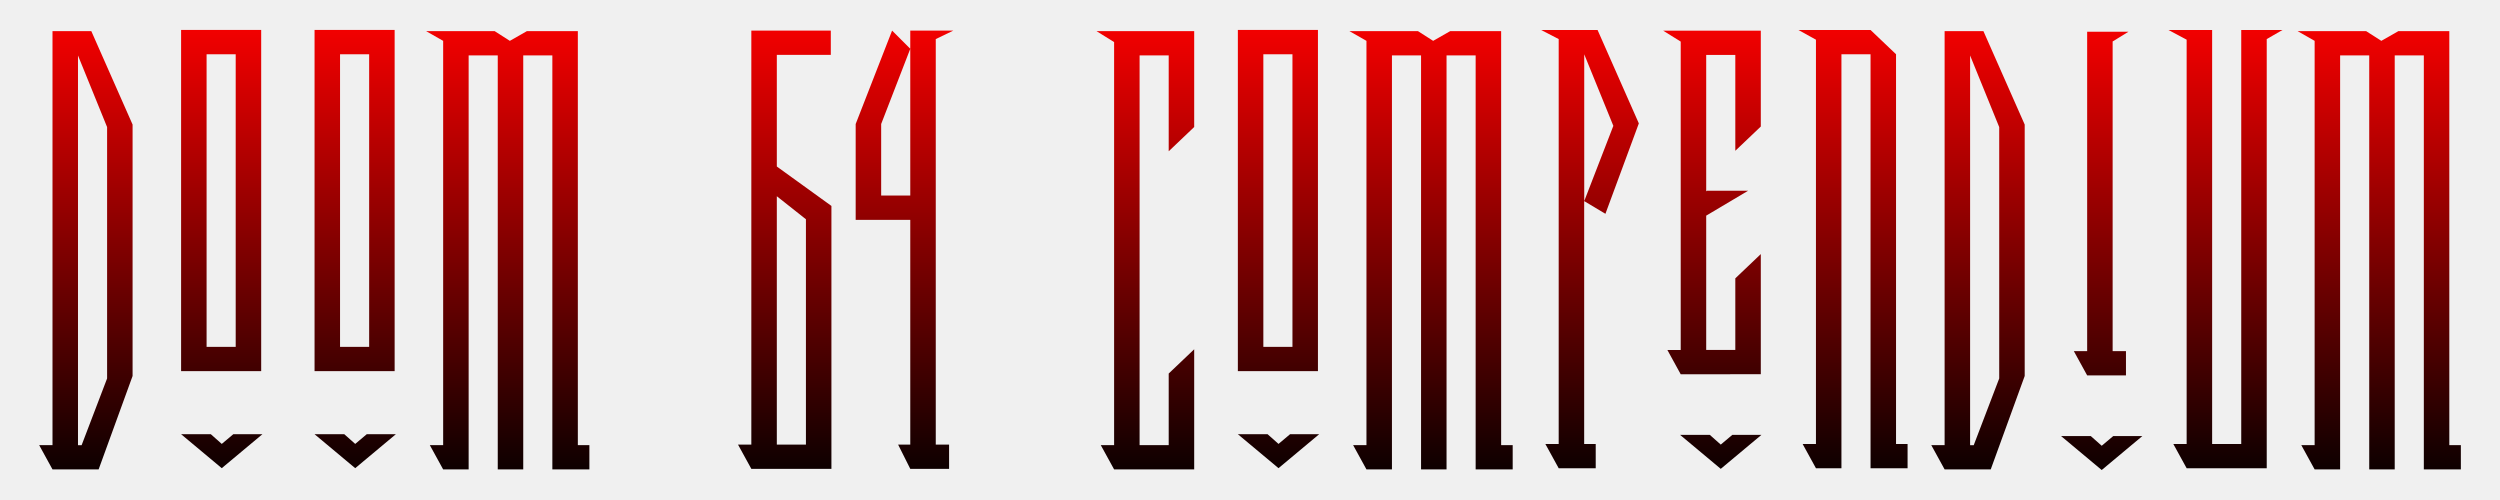
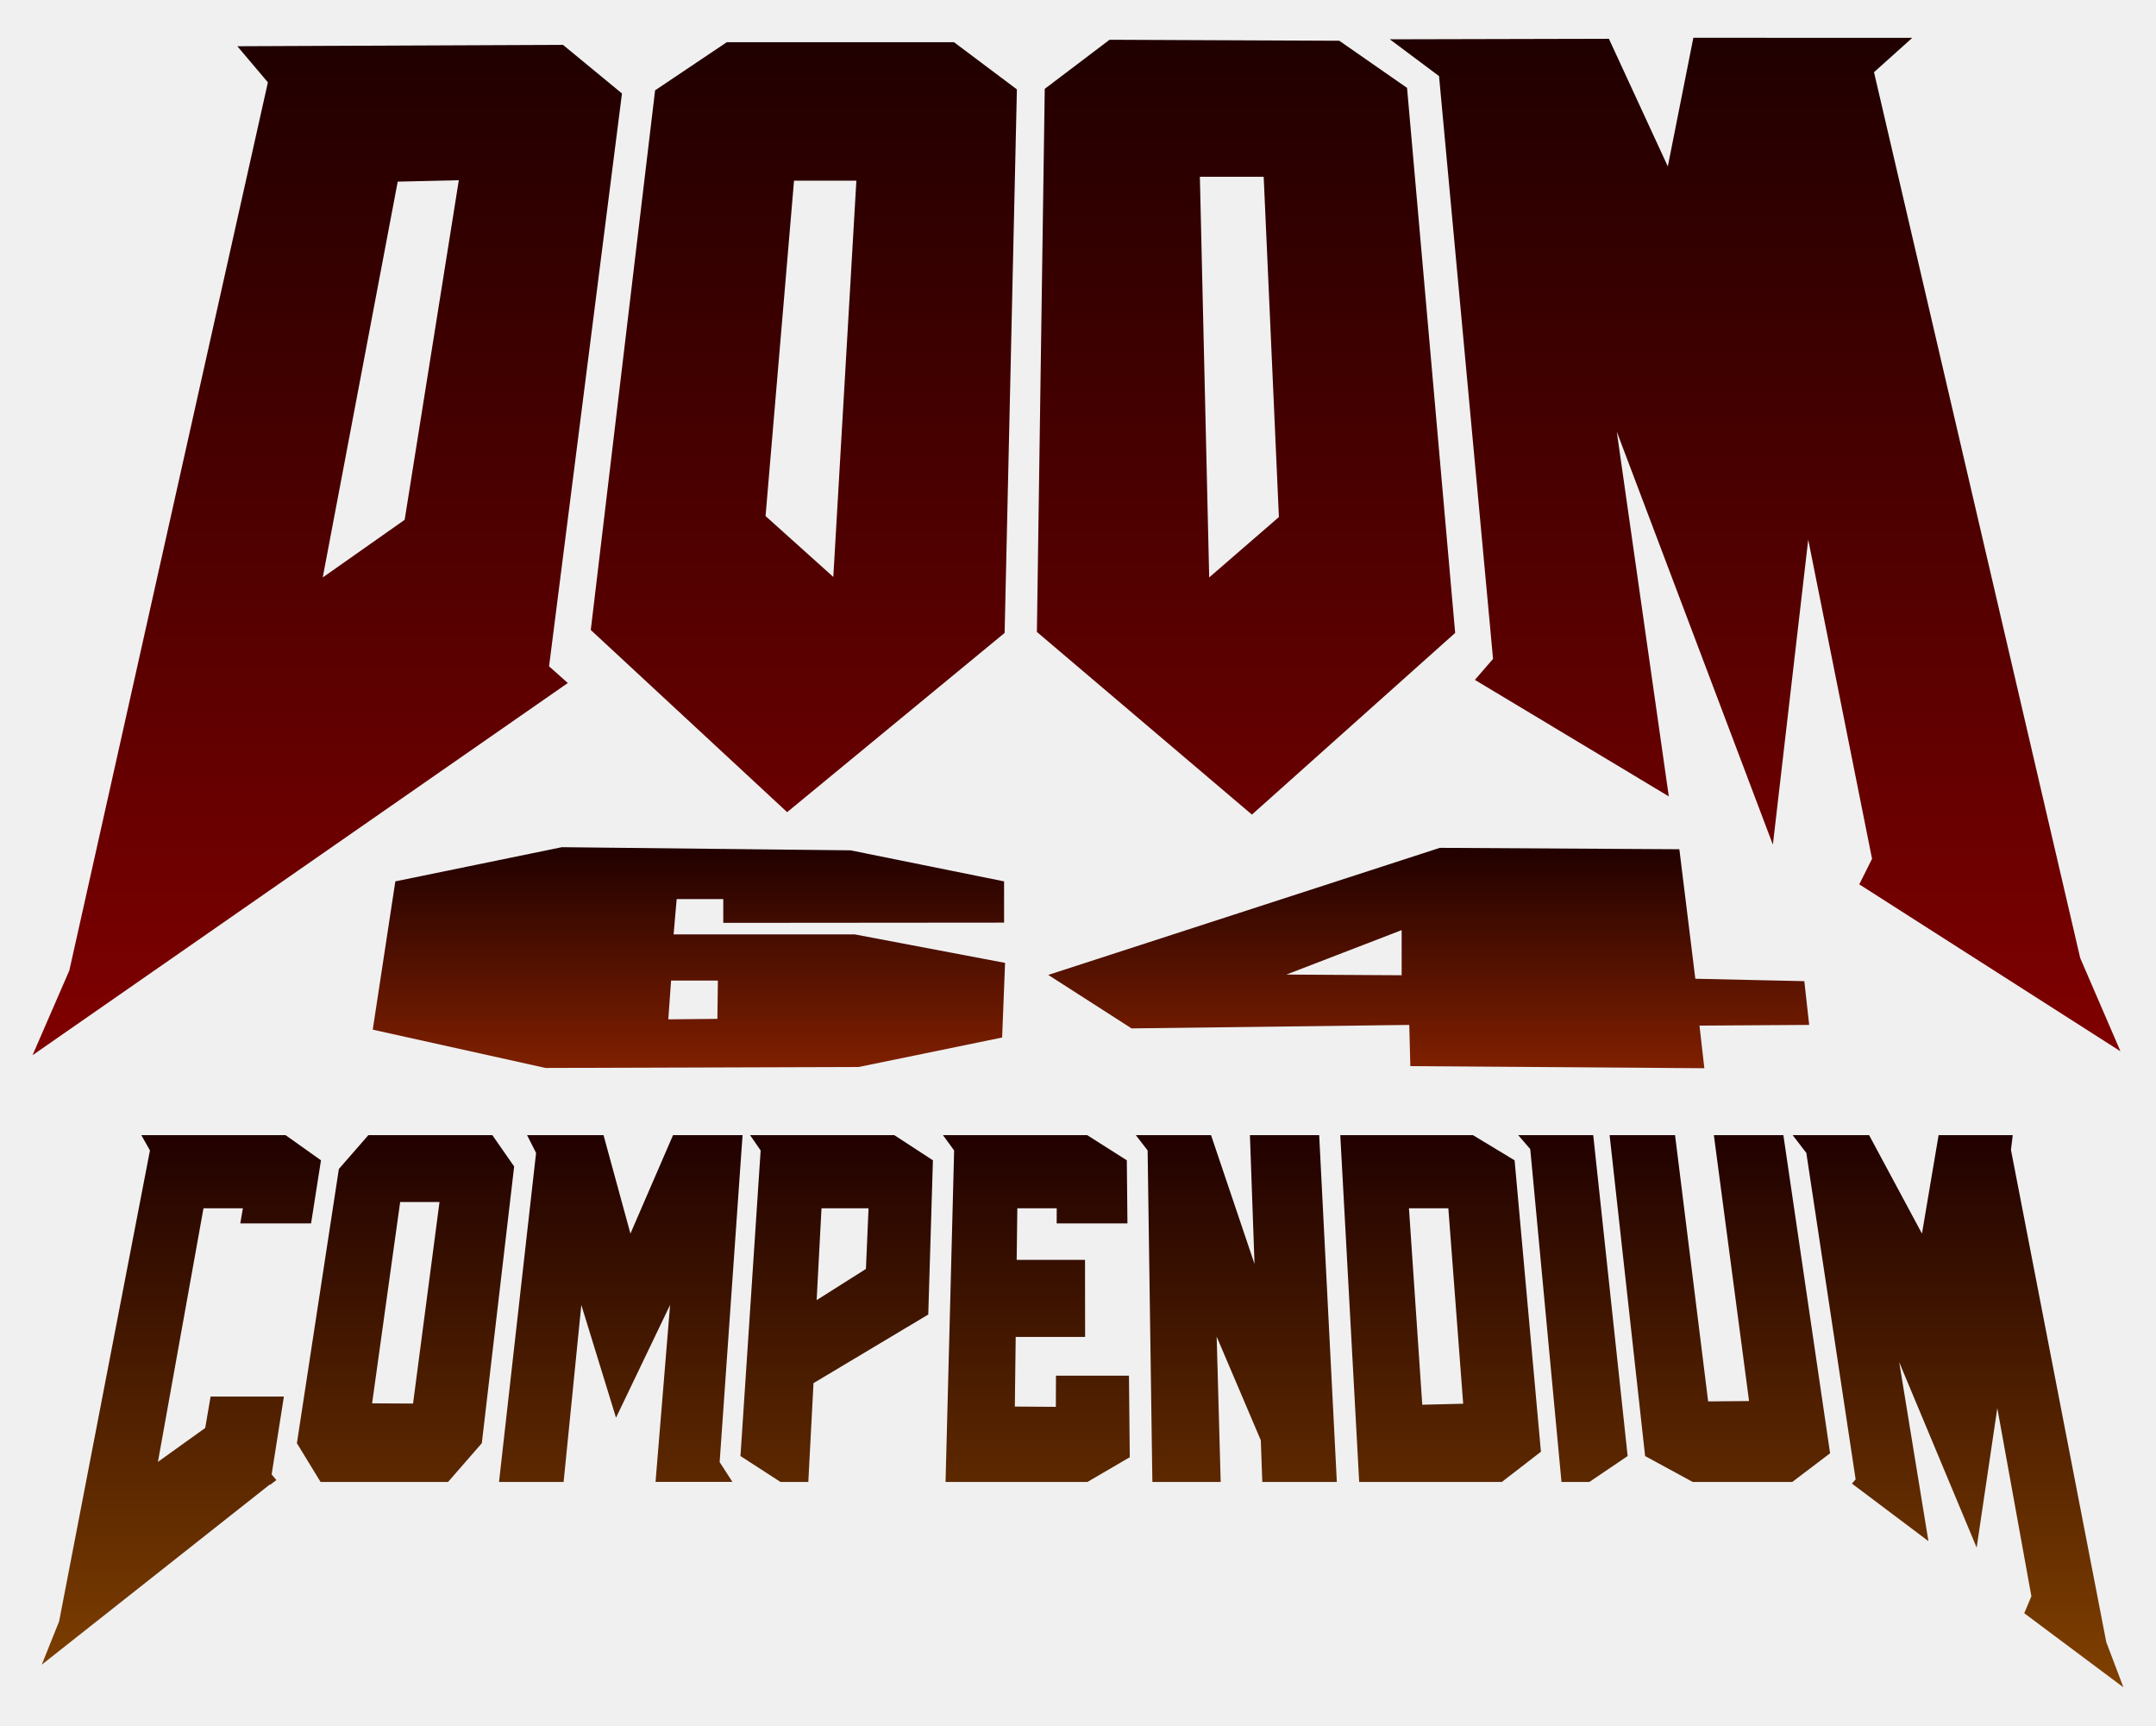
- <svg xmlns="http://www.w3.org/2000/svg" xmlns:xlink="http://www.w3.org/1999/xlink" width="1000" height="200" viewBox="0 0 264.583 52.917" version="1.1" id="svg5">
+ <svg xmlns="http://www.w3.org/2000/svg" xmlns:xlink="http://www.w3.org/1999/xlink" width="200mm" height="160mm" viewBox="0 0 200 160" version="1.1" id="svg8">
  <defs id="defs2">
-     <linearGradient id="linearGradient34252">
-       <stop style="stop-color:#000000;stop-opacity:1;" offset="0" id="stop34248" />
-       <stop style="stop-color:#ff0000;stop-opacity:1" offset="1" id="stop34250" />
+     <linearGradient id="linearGradient6918">
+       <stop style="stop-color:#802000;stop-opacity:1" offset="0" id="stop6914" />
+       <stop style="stop-color:#200000;stop-opacity:1" offset="1" id="stop6916" />
    </linearGradient>
-     <linearGradient xlink:href="#linearGradient34252" id="linearGradient34254" x1="33.58" y1="93.707" x2="33.58" y2="85.724" gradientUnits="userSpaceOnUse" />
-     <linearGradient xlink:href="#linearGradient34252" id="linearGradient34355" gradientUnits="userSpaceOnUse" x1="33.58" y1="93.707" x2="33.58" y2="85.724" />
-     <linearGradient xlink:href="#linearGradient34252" id="linearGradient34357" gradientUnits="userSpaceOnUse" x1="33.58" y1="93.707" x2="33.58" y2="85.724" />
-     <linearGradient xlink:href="#linearGradient34252" id="linearGradient34359" gradientUnits="userSpaceOnUse" x1="33.58" y1="93.707" x2="33.58" y2="85.724" />
-     <linearGradient xlink:href="#linearGradient34252" id="linearGradient34361" gradientUnits="userSpaceOnUse" x1="33.58" y1="93.707" x2="33.58" y2="85.724" />
-     <linearGradient xlink:href="#linearGradient34252" id="linearGradient34363" gradientUnits="userSpaceOnUse" x1="33.58" y1="93.707" x2="33.58" y2="85.724" />
-     <linearGradient xlink:href="#linearGradient34252" id="linearGradient34365" gradientUnits="userSpaceOnUse" x1="33.58" y1="93.707" x2="33.58" y2="85.724" />
-     <linearGradient xlink:href="#linearGradient34252" id="linearGradient34367" gradientUnits="userSpaceOnUse" x1="33.58" y1="93.707" x2="33.58" y2="85.724" />
-     <linearGradient xlink:href="#linearGradient34252" id="linearGradient34369" gradientUnits="userSpaceOnUse" x1="33.58" y1="93.707" x2="33.58" y2="85.724" />
-     <linearGradient xlink:href="#linearGradient34252" id="linearGradient34371" gradientUnits="userSpaceOnUse" x1="33.58" y1="93.707" x2="33.58" y2="85.724" />
-     <linearGradient xlink:href="#linearGradient34252" id="linearGradient34373" gradientUnits="userSpaceOnUse" x1="33.58" y1="93.707" x2="33.58" y2="85.724" />
-     <linearGradient xlink:href="#linearGradient34252" id="linearGradient34375" gradientUnits="userSpaceOnUse" x1="33.58" y1="93.707" x2="33.58" y2="85.724" />
-     <linearGradient xlink:href="#linearGradient34252" id="linearGradient34377" gradientUnits="userSpaceOnUse" x1="33.58" y1="93.707" x2="33.58" y2="85.724" />
-     <linearGradient xlink:href="#linearGradient34252" id="linearGradient34379" gradientUnits="userSpaceOnUse" x1="33.58" y1="93.707" x2="33.58" y2="85.724" />
-     <linearGradient xlink:href="#linearGradient34252" id="linearGradient34381" gradientUnits="userSpaceOnUse" x1="33.58" y1="93.707" x2="33.58" y2="85.724" />
-     <linearGradient xlink:href="#linearGradient34252" id="linearGradient34383" gradientUnits="userSpaceOnUse" x1="33.58" y1="93.707" x2="33.58" y2="85.724" />
-     <linearGradient xlink:href="#linearGradient34252" id="linearGradient34385" gradientUnits="userSpaceOnUse" x1="33.58" y1="93.707" x2="33.58" y2="85.724" />
+     <linearGradient id="linearGradient6585">
+       <stop style="stop-color:#804000;stop-opacity:1" offset="0" id="stop6581" />
+       <stop style="stop-color:#200000;stop-opacity:1" offset="1" id="stop6583" />
+     </linearGradient>
+     <linearGradient id="linearGradient4869">
+       <stop style="stop-color:#800000;stop-opacity:1" offset="0" id="stop4865" />
+       <stop style="stop-color:#200000;stop-opacity:1" offset="1" id="stop4867" />
+     </linearGradient>
+     <mask maskUnits="userSpaceOnUse" id="mask4613">
+       <path style="fill:#ffffff;fill-opacity:1;fill-rule:evenodd;stroke:none;stroke-width:0.265px;stroke-linecap:butt;stroke-linejoin:miter;stroke-opacity:1" d="m 62.083,278.479 13.891,-10.583 -2.362,-2.173 -0.095,-12.19 4.347,11.812 3.969,-13.04 0.094,11.15 11.15,-8.315 h 18.332 l 4.441,-3.969 -10e-6,-12.284 11.812,7.182 v 18.521 l -1.795,2.929 11.339,8.126 13.607,5.386 -7.654,13.985 -86.84,-0.472 z" id="path4615" />
+     </mask>
+     <mask maskUnits="userSpaceOnUse" id="mask4698">
+       <path id="path4700" d="m 582.143,381.62 53.571,-46.429 -1.844,-68.705 14.647,39.396 12.122,-34.345 0.505,108.591 36.871,-29.294 28.789,23.234 h 15.152 l 21.213,-16.668 31.82,20.708 V 362.451 l 17.173,15.152 30.305,-21.213 20.203,17.173 18.688,0.505 27.274,-22.728 38.891,29.294 v -30.81 l 35.355,29.294 30.305,-23.739 20.718,17.142 47.972,7.102 3.535,218.193 -347.492,9.091 c 0,0 -171.726,-1.515 -172.231,-6.061 -0.505,-4.546 16.457,-219.227 16.457,-219.227 z" style="fill:#ffffff;fill-opacity:1;fill-rule:evenodd;stroke:none;stroke-width:1px;stroke-linecap:butt;stroke-linejoin:miter;stroke-opacity:1" />
+     </mask>
+     <linearGradient xlink:href="#linearGradient4869" id="linearGradient5931" x1="196.702" y1="194.833" x2="196.702" y2="100.634" gradientUnits="userSpaceOnUse" />
+     <linearGradient xlink:href="#linearGradient6585" id="linearGradient6587" x1="196.98" y1="253.425" x2="196.98" y2="201.882" gradientUnits="userSpaceOnUse" />
+     <linearGradient xlink:href="#linearGradient6918" id="linearGradient6920" x1="167.828" y1="196.16" x2="167.828" y2="175.486" gradientUnits="userSpaceOnUse" />
  </defs>
-   <g id="layer1">
-     <g aria-label="DooM 64 CoMPeNDiUM" id="text1618" style="font-size:9.878px;font-family:Spectrashell;-inkscape-font-specification:Spectrashell;text-align:center;letter-spacing:0px;word-spacing:0px;text-anchor:middle;fill:url(#linearGradient34254);fill-opacity:1;stroke:none;stroke-width:0.265px;stroke-opacity:1" transform="matrix(6.499716,0,0,6.499716,-214.1155,-556.6668)">
-       <path d="m 35.101,91.767 v -4.094 l -0.672,-1.521 h -0.632 v 6.741 h -0.217 l 0.217,0.395 h 0.751 z m -0.415,0.04 -0.415,1.087 h -0.059 v -6.346 l 0.474,1.166 z" style="-inkscape-font-specification:HouseGenCol;fill:url(#linearGradient34355);fill-opacity:1;stroke:none;stroke-opacity:1" id="path33353" />
-       <path d="m 37.195,91.688 v -5.556 h -1.304 v 5.556 z m -0.415,-0.395 h -0.474 v -4.765 h 0.474 z m 0.435,1.422 h -0.474 l -0.188,0.158 -0.178,-0.158 h -0.484 l 0.662,0.553 z" style="-inkscape-font-specification:HouseGenCol;fill:url(#linearGradient34357);fill-opacity:1;stroke:none;stroke-opacity:1" id="path33355" />
-       <path d="m 39.368,91.688 v -5.556 h -1.304 v 5.556 z m -0.415,-0.395 h -0.474 v -4.765 h 0.474 z m 0.435,1.422 h -0.474 l -0.188,0.158 -0.178,-0.158 h -0.484 l 0.662,0.553 z" style="-inkscape-font-specification:HouseGenCol;fill:url(#linearGradient34359);fill-opacity:1;stroke:none;stroke-opacity:1" id="path33357" />
-       <path d="m 42.539,93.288 v -0.395 h -0.188 v -6.741 h -0.83 l -0.277,0.158 -0.247,-0.158 h -1.116 l 0.277,0.158 v 6.583 H 39.941 l 0.217,0.395 h 0.415 v -6.741 h 0.474 v 6.741 h 0.415 v -6.741 h 0.474 v 6.741 z" style="-inkscape-font-specification:HouseGenCol;fill:url(#linearGradient34361);fill-opacity:1;stroke:none;stroke-opacity:1" id="path33359" />
-       <path d="m 46.48,93.279 v -4.281 l -0.889,-0.642 v -1.818 h 0.879 v -0.395 h -1.294 v 6.741 h -0.217 l 0.217,0.395 z m -0.415,-0.395 h -0.474 v -4.044 l 0.474,0.375 z" style="-inkscape-font-specification:HouseGenCol;fill:url(#linearGradient34363);fill-opacity:1;stroke:none;stroke-opacity:1" id="path33361" />
-       <path d="M 47.764,88.829 H 47.29 V 87.664 L 47.764,86.439 47.468,86.143 46.875,87.664 v 1.561 h 0.889 v 3.659 h -0.198 l 0.198,0.395 h 0.632 v -0.395 h -0.217 v -6.603 l 0.286,-0.138 H 47.764 Z" style="-inkscape-font-specification:HouseGenCol;fill:url(#linearGradient34365);fill-opacity:1;stroke:none;stroke-opacity:1" id="path33363" />
-       <path d="m 52.387,93.288 v -1.956 l -0.415,0.395 v 1.166 H 51.498 v -6.346 h 0.474 v 1.561 l 0.415,-0.395 v -1.561 h -1.59 l 0.286,0.178 v 6.563 h -0.217 l 0.217,0.395 z" style="-inkscape-font-specification:HouseGenCol;fill:url(#linearGradient34367);fill-opacity:1;stroke:none;stroke-opacity:1" id="path33365" />
-       <path d="m 54.402,91.688 v -5.556 h -1.304 v 5.556 z m -0.415,-0.395 h -0.474 v -4.765 h 0.474 z m 0.435,1.422 h -0.474 l -0.188,0.158 -0.178,-0.158 h -0.484 l 0.662,0.553 z" style="-inkscape-font-specification:HouseGenCol;fill:url(#linearGradient34369);fill-opacity:1;stroke:none;stroke-opacity:1" id="path33367" />
-       <path d="m 57.573,93.288 v -0.395 h -0.188 v -6.741 h -0.83 l -0.277,0.158 -0.247,-0.158 h -1.116 l 0.277,0.158 v 6.583 h -0.217 l 0.217,0.395 h 0.415 v -6.741 h 0.474 v 6.741 h 0.415 v -6.741 h 0.474 v 6.741 z" style="-inkscape-font-specification:HouseGenCol;fill:url(#linearGradient34371);fill-opacity:1;stroke:none;stroke-opacity:1" id="path33369" />
-       <path d="m 59.627,87.654 -0.672,-1.521 h -0.919 l 0.286,0.148 v 6.593 h -0.217 l 0.217,0.395 h 0.603 v -0.395 h -0.188 v -3.955 l 0.346,0.207 z m -0.415,0.04 -0.474,1.225 v -2.39 z" style="-inkscape-font-specification:HouseGenCol;fill:url(#linearGradient34373);fill-opacity:1;stroke:none;stroke-opacity:1" id="path33371" />
-       <path d="m 61.613,91.738 v -1.956 l -0.415,0.395 v 1.166 H 60.724 v -2.187 l 0.682,-0.405 h -0.672 l -0.01,0.01 v -2.222 h 0.474 v 1.561 l 0.415,-0.395 v -1.561 h -1.59 l 0.286,0.178 v 5.022 h -0.217 l 0.217,0.395 z m 0.01,0.988 h -0.474 l -0.188,0.158 -0.178,-0.158 h -0.484 l 0.662,0.553 z" style="-inkscape-font-specification:HouseGenCol;fill:url(#linearGradient34375);fill-opacity:1;stroke:none;stroke-opacity:1" id="path33373" />
-       <path d="m 64.003,93.269 v -0.395 h -0.188 v -6.346 l -0.415,-0.395 h -1.175 l 0.286,0.158 v 6.583 h -0.217 l 0.217,0.395 h 0.415 v -6.741 h 0.474 v 6.741 z" style="-inkscape-font-specification:HouseGenCol;fill:url(#linearGradient34377);fill-opacity:1;stroke:none;stroke-opacity:1" id="path33375" />
-       <path d="m 65.91,91.767 v -4.094 l -0.672,-1.521 h -0.632 v 6.741 h -0.217 l 0.217,0.395 h 0.751 z m -0.415,0.04 -0.415,1.087 H 65.021 v -6.346 l 0.474,1.166 z" style="-inkscape-font-specification:HouseGenCol;fill:url(#linearGradient34379);fill-opacity:1;stroke:none;stroke-opacity:1" id="path33377" />
-       <path d="m 67.599,86.162 h -0.672 v 5.2 h -0.217 l 0.217,0.395 h 0.632 v -0.395 h -0.217 v -5.042 z m 0.227,6.583 h -0.474 l -0.188,0.158 -0.178,-0.158 h -0.484 l 0.662,0.553 z" style="-inkscape-font-specification:HouseGenCol;fill:url(#linearGradient34381);fill-opacity:1;stroke:none;stroke-opacity:1" id="path33379" />
-       <path d="m 70.108,86.133 h -0.672 v 6.741 h -0.474 v -6.741 h -0.711 l 0.296,0.158 v 6.583 h -0.217 l 0.217,0.395 h 1.304 v -6.988 z" style="-inkscape-font-specification:HouseGenCol;fill:url(#linearGradient34383);fill-opacity:1;stroke:none;stroke-opacity:1" id="path33381" />
-       <path d="m 73.012,93.288 v -0.395 h -0.188 v -6.741 h -0.83 l -0.277,0.158 -0.247,-0.158 h -1.116 l 0.277,0.158 v 6.583 h -0.217 l 0.217,0.395 h 0.415 v -6.741 h 0.474 v 6.741 h 0.415 v -6.741 h 0.474 v 6.741 z" style="-inkscape-font-specification:HouseGenCol;fill:url(#linearGradient34385);fill-opacity:1;stroke:none;stroke-opacity:1" id="path33383" />
-     </g>
+   <g id="layer1" transform="translate(0,-97)">
+     <g aria-label="6" transform="matrix(-1,0,0,1,-22.14078,0)" id="text25580" style="font-size:9.878px;font-family:AmazDooMRight;-inkscape-font-specification:AmazDooMRight;text-align:center;letter-spacing:0px;word-spacing:0px;text-anchor:middle;fill:none;stroke:#000000;stroke-width:0.265px" />
+     <path id="path43829" style="fill:url(#linearGradient6920);fill-opacity:1;fill-rule:evenodd;stroke:none;stroke-width:1;stroke-linecap:round;stroke-linejoin:miter;stroke-miterlimit:4;stroke-dasharray:none;stroke-opacity:1;paint-order:stroke fill markers" d="m 133.565,175.634 -36.324,11.786 7.728,4.96 25.762,-0.322 0.097,3.822 27.275,0.193 -0.451,-3.951 10.176,-0.065 -0.451,-4.057 -10.111,-0.225 -1.482,-12.011 z m -81.441,-0.061 -15.451,3.171 -2.095,13.753 16.031,3.552 29.055,-0.091 13.298,-2.732 0.273,-6.922 L 79.299,183.663 H 62.485 l 0.287,-3.279 h 4.322 v 2.208 l 26.049,-0.022 v -3.826 l -14.242,-2.879 z m 77.9,7.692 v 4.186 l -10.691,-0.064 z m -67.771,4.678 h 4.341 l -0.045,3.552 -4.554,0.045 z" />
+     <path id="path930" style="fill:url(#linearGradient6587);fill-opacity:1;fill-rule:evenodd;stroke:none;stroke-width:1;stroke-linecap:round;stroke-linejoin:miter;stroke-miterlimit:4;stroke-dasharray:none;stroke-opacity:1;paint-order:stroke fill markers" d="m 13.11,202.28 0.8,1.42 -8.425,43.674 -1.61,4.016 21.181,-16.729 -0.01,0.065 0.59,-0.456 -0.437,-0.52 1.135,-7.225 -6.798,0 -0.5,2.914 -4.385,3.145 4.225,-23.52 h 3.655 l -0.241,1.405 h 6.566 l 0.92,-5.856 -3.287,-2.334 z m 21.062,0 -2.737,3.137 -3.893,25.434 2.192,3.592 H 41.565 l 3.131,-3.592 2.999,-25.664 -2.024,-2.907 z m 14.722,0 0.835,1.648 -3.437,30.515 h 5.991 l 1.643,-16.413 3.218,10.456 5.017,-10.461 -1.35,16.417 h 7.131 l -1.184,-1.839 2.028,-28.961 0.101,-1.363 h -6.453 l -3.952,9.132 -2.496,-9.132 z m 20.686,0 0.981,1.42 -1.872,28.342 3.708,2.401 h 2.586 l 0.481,-9.162 10.646,-6.364 0.432,-14.303 -3.583,-2.334 z m 17.892,0 1.037,1.42 -0.795,30.743 13.164,0 3.924,-2.291 -0.075,-7.563 h -6.77 l -0.013,2.89 -3.804,-0.026 0.081,-6.459 h 6.439 l -0.009,-7.145 h -6.339 l 0.06,-4.785 h 3.655 l -0.006,1.405 h 6.566 l -0.059,-5.856 -3.677,-2.334 z m 17.892,0 1.095,1.42 0.437,30.505 0.006,0.238 h 2.088 4.246 l -0.372,-13.474 4.094,9.612 0.138,3.862 h 6.914 l -1.637,-32.163 h -6.425 l 0.427,11.948 -4.025,-11.922 -7.4e-4,-0.027 z m 18.966,0 1.754,32.163 13.235,0 3.624,-2.799 -2.443,-27.03 -3.865,-2.334 z m 16.506,0 1.117,1.294 2.897,30.87 h 2.588 l 3.549,-2.401 -3.192,-29.763 z m 8.479,0 3.293,29.763 4.411,2.401 h 9.243 l 3.505,-2.659 -4.333,-29.504 h -6.448 l 3.264,24.661 -3.795,0.033 -3.069,-24.693 z m 16.978,0 1.27,1.649 4.574,30.277 -0.344,0.391 7.096,5.337 -2.71,-16.597 7.184,17.197 1.916,-12.935 3.161,17.451 -0.661,1.57 9.2,6.874 -1.59,-4.189 -8.844,-45.661 0.166,-1.364 h -6.878 l -1.543,9.132 -4.904,-9.132 z m -129.172,6.202 h 3.65 l -2.455,18.692 -3.798,-0.02 z m 39.085,0.583 h 4.364 l -0.243,5.625 -4.571,2.891 z m 54.495,0 h 3.654 l 1.376,18.125 -3.795,0.094 z" />
+     <path id="path5200" style="fill:url(#linearGradient5931);fill-opacity:1;fill-rule:evenodd;stroke:none;stroke-width:1;stroke-linecap:round;stroke-linejoin:miter;stroke-miterlimit:4;stroke-dasharray:none;stroke-opacity:1;paint-order:stroke fill markers" d="m 157.082,100.506 -2.368,11.931 -5.465,-11.84 -20.322,0.048 4.565,3.413 5.01,54.051 -1.685,1.947 17.988,10.805 -4.827,-33.83 14.482,38.31 3.279,-28.291 5.92,29.601 -1.184,2.368 24.228,15.484 -3.734,-8.652 -19.128,-82.155 3.552,-3.188 z m -54.156,0.182 -6.011,4.554 -0.728,50.368 19.946,16.941 18.854,-16.85 -4.463,-50.55 -6.285,-4.372 z m -35.508,0.228 -6.649,4.463 -5.966,50.049 18.216,16.896 20.174,-16.622 1.138,-50.413 -5.829,-4.372 z m -15.196,0.243 -30.205,0.129 2.834,3.349 -18.42,82.373 -3.414,7.858 49.656,-34.521 -1.739,-1.546 6.763,-53.133 z m 59.083,12.235 h 5.92 l 1.412,31.56 -6.467,5.601 z m -68.743,0.324 -5.024,31.493 -7.6,5.346 6.956,-36.711 z m 31.095,0.04 h 5.784 l -2.14,36.751 -6.285,-5.647 z" />
  </g>
</svg>
